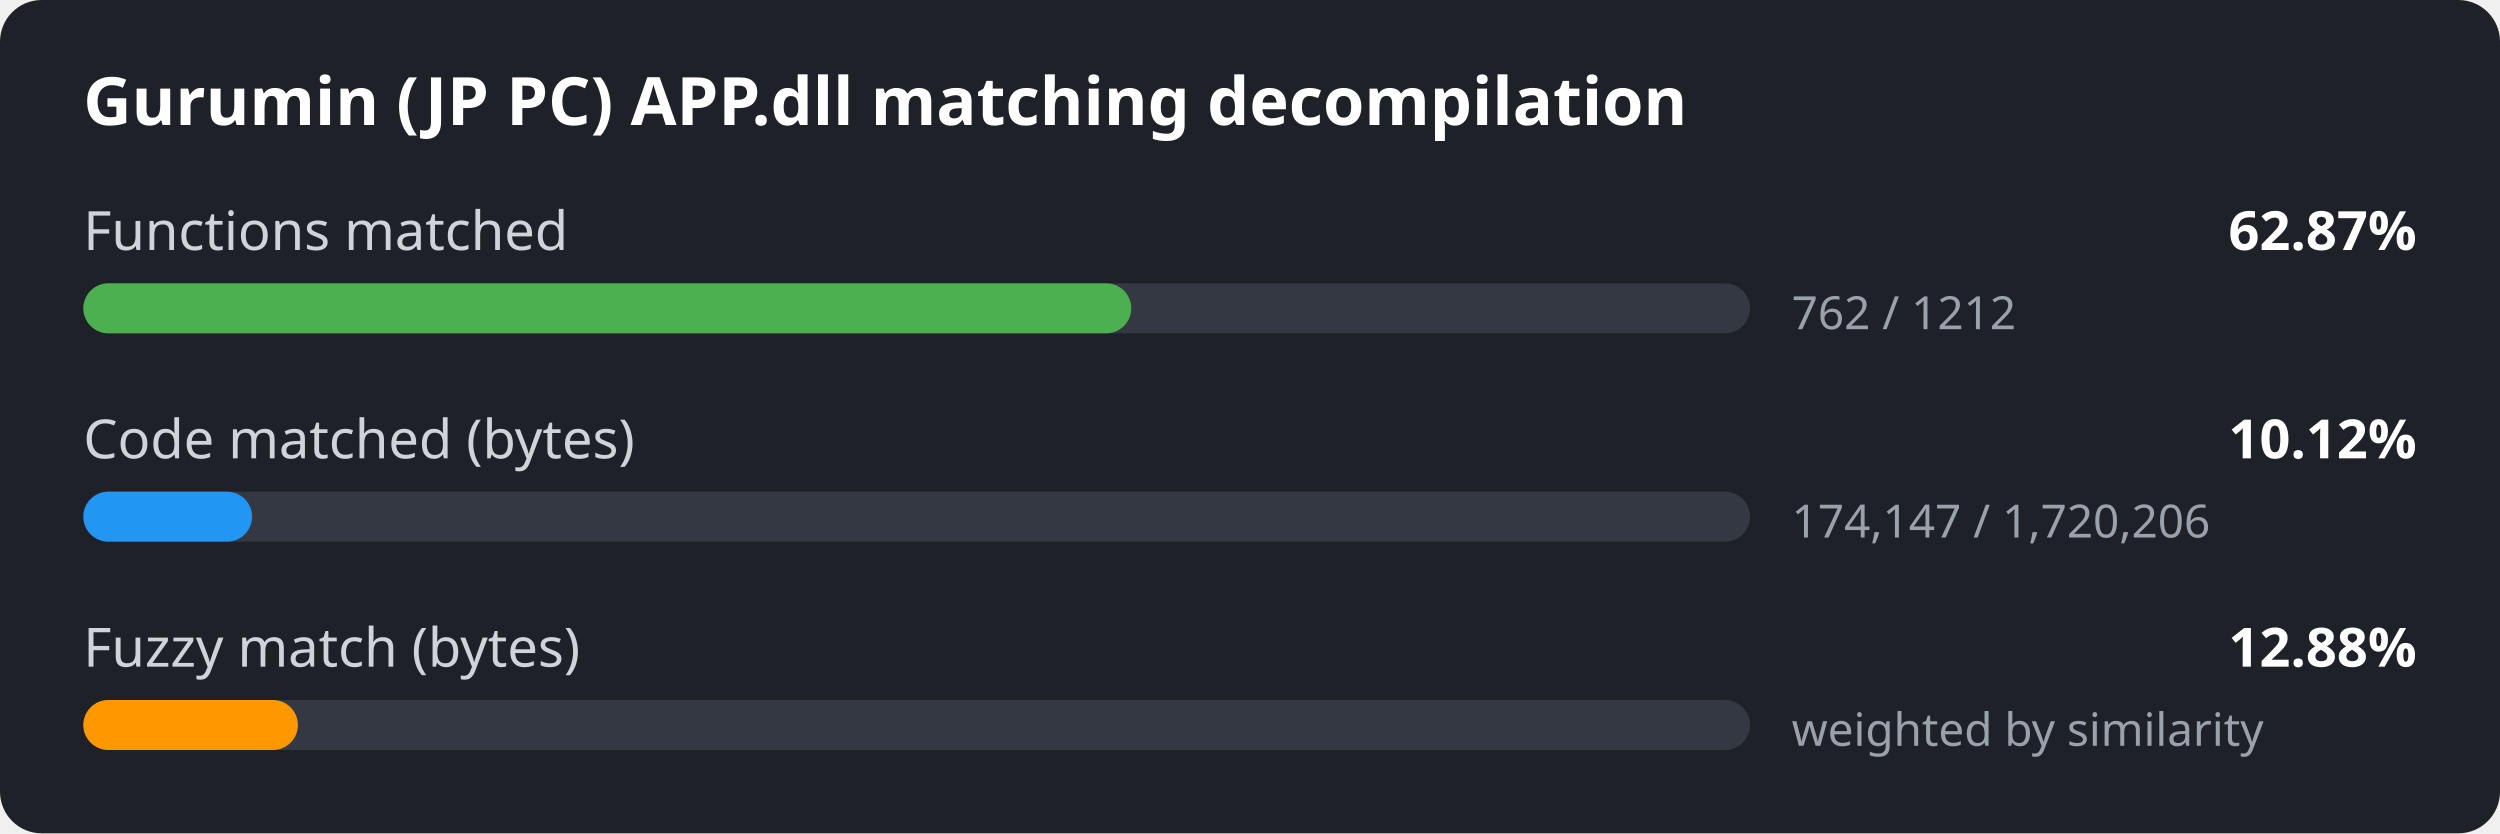
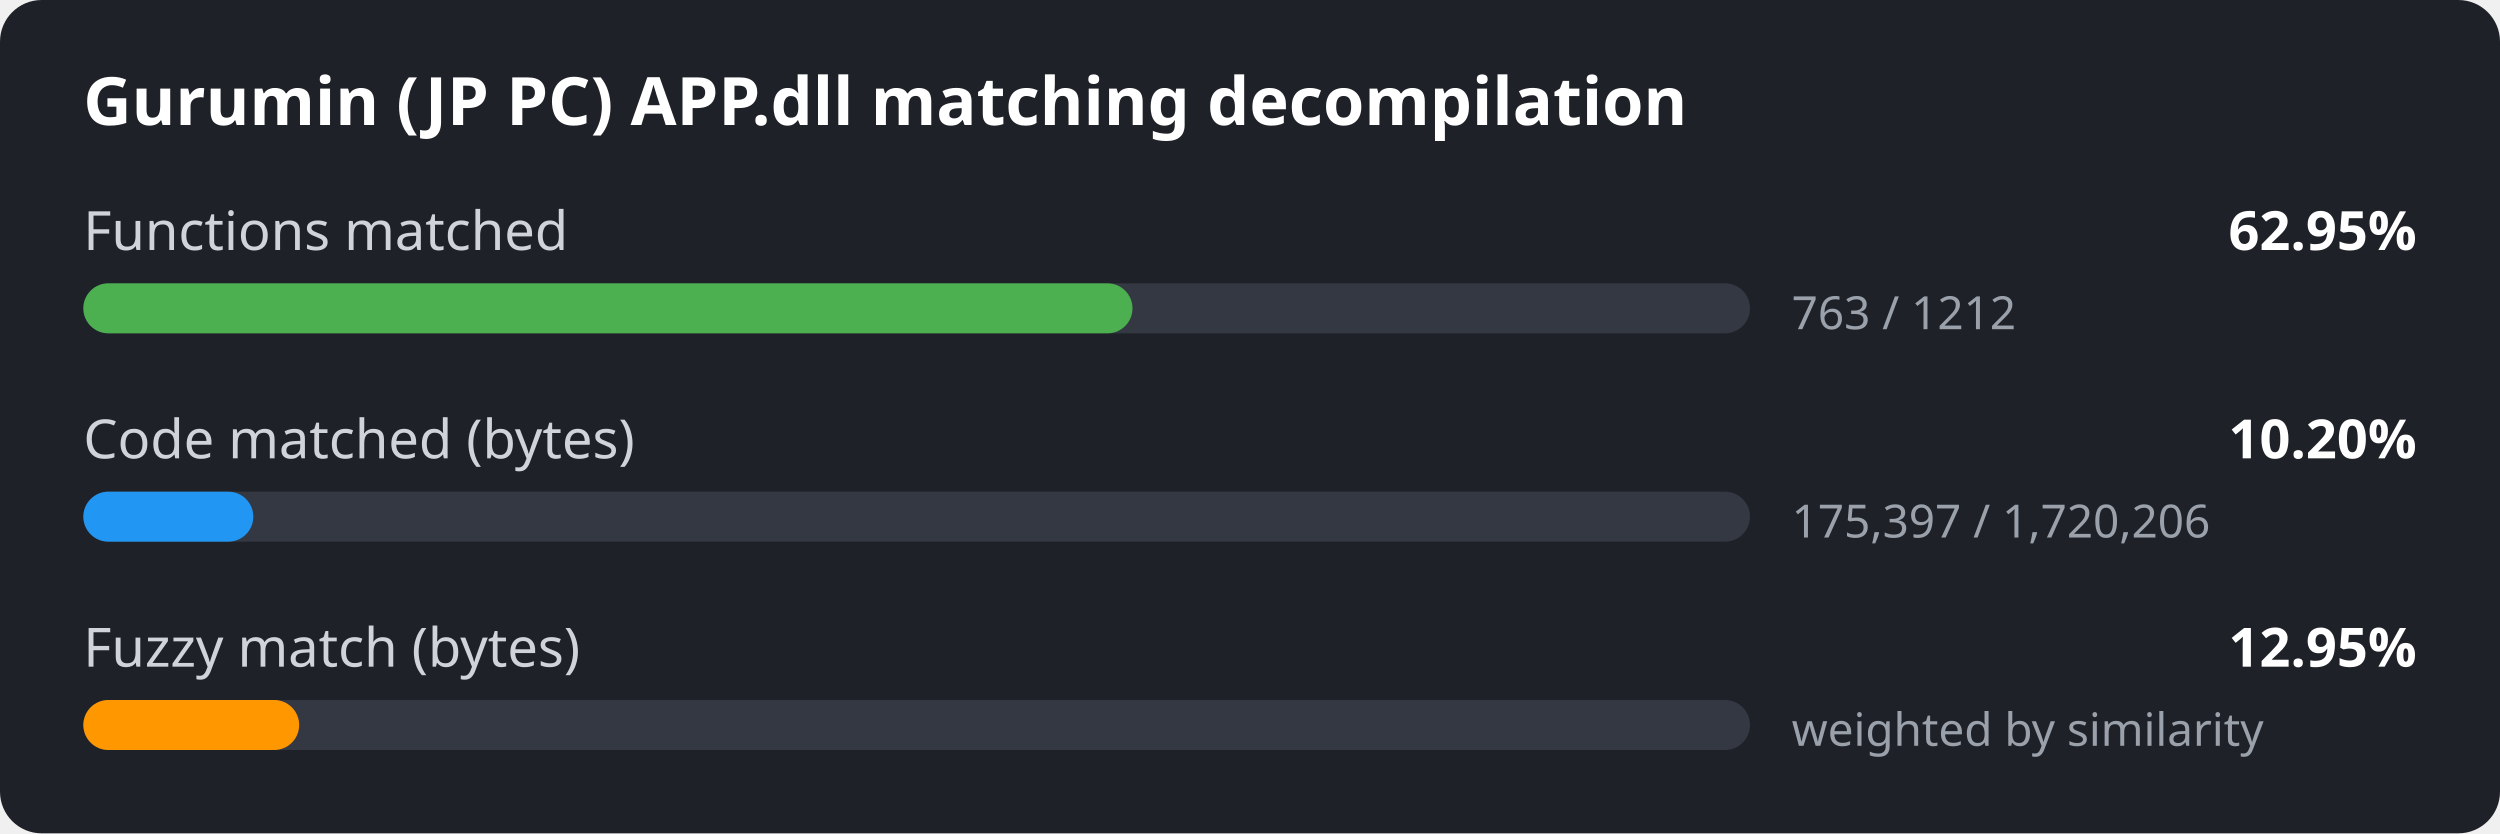
<svg xmlns="http://www.w3.org/2000/svg" width="600" height="200" viewBox="0 0 600 200">
  <style>
.bg { fill: #1e2127; }
.title { font: 600 16px sans-serif; fill: #ffffff; }
.label { font: 13px sans-serif; fill: #d0d4da; }
.value { font: 600 13px sans-serif; fill: #ffffff; }
.detail { font: 11px sans-serif; fill: #9aa1ab; }
.track { fill: #333842; }
</style>
  <rect width="600" height="200" rx="10" class="bg" />
  <text x="20" y="30" class="title">Gurumin (JP PC) APP.dll matching decompilation</text>
  <text x="20" y="60" class="label">Functions matched</text>
-   <text x="580" y="60" class="value" text-anchor="end">62.87%</text>
+   <text x="580" y="60" class="value" text-anchor="end">62.95%</text>
  <rect x="20" y="68" width="400" height="12" rx="6" class="track" />
-   <rect x="20" y="68" width="251.5" height="12" rx="6" fill="#4caf50" />
-   <text x="430" y="79" class="detail">762 / 1212</text>
+   <rect x="20" y="68" width="251.8" height="12" rx="6" fill="#4caf50" />
+   <text x="430" y="79" class="detail">763 / 1212</text>
  <text x="20" y="110" class="label">Code matched (bytes)</text>
-   <text x="580" y="110" class="value" text-anchor="end">10.12%</text>
+   <text x="580" y="110" class="value" text-anchor="end">10.20%</text>
  <rect x="20" y="118" width="400" height="12" rx="6" class="track" />
-   <rect x="20" y="118" width="40.5" height="12" rx="6" fill="#2196f3" />
-   <text x="430" y="129" class="detail">174,147 / 1,720,206</text>
+   <rect x="20" y="118" width="40.8" height="12" rx="6" fill="#2196f3" />
+   <text x="430" y="129" class="detail">175,397 / 1,720,206</text>
  <text x="20" y="160" class="label">Fuzzy match (bytes)</text>
-   <text x="580" y="160" class="value" text-anchor="end">12.88%</text>
+   <text x="580" y="160" class="value" text-anchor="end">12.95%</text>
  <rect x="20" y="168" width="400" height="12" rx="6" class="track" />
-   <rect x="20" y="168" width="51.5" height="12" rx="6" fill="#ff9800" />
+   <rect x="20" y="168" width="51.8" height="12" rx="6" fill="#ff9800" />
  <text x="430" y="179" class="detail">weighted by similarity</text>
</svg>
